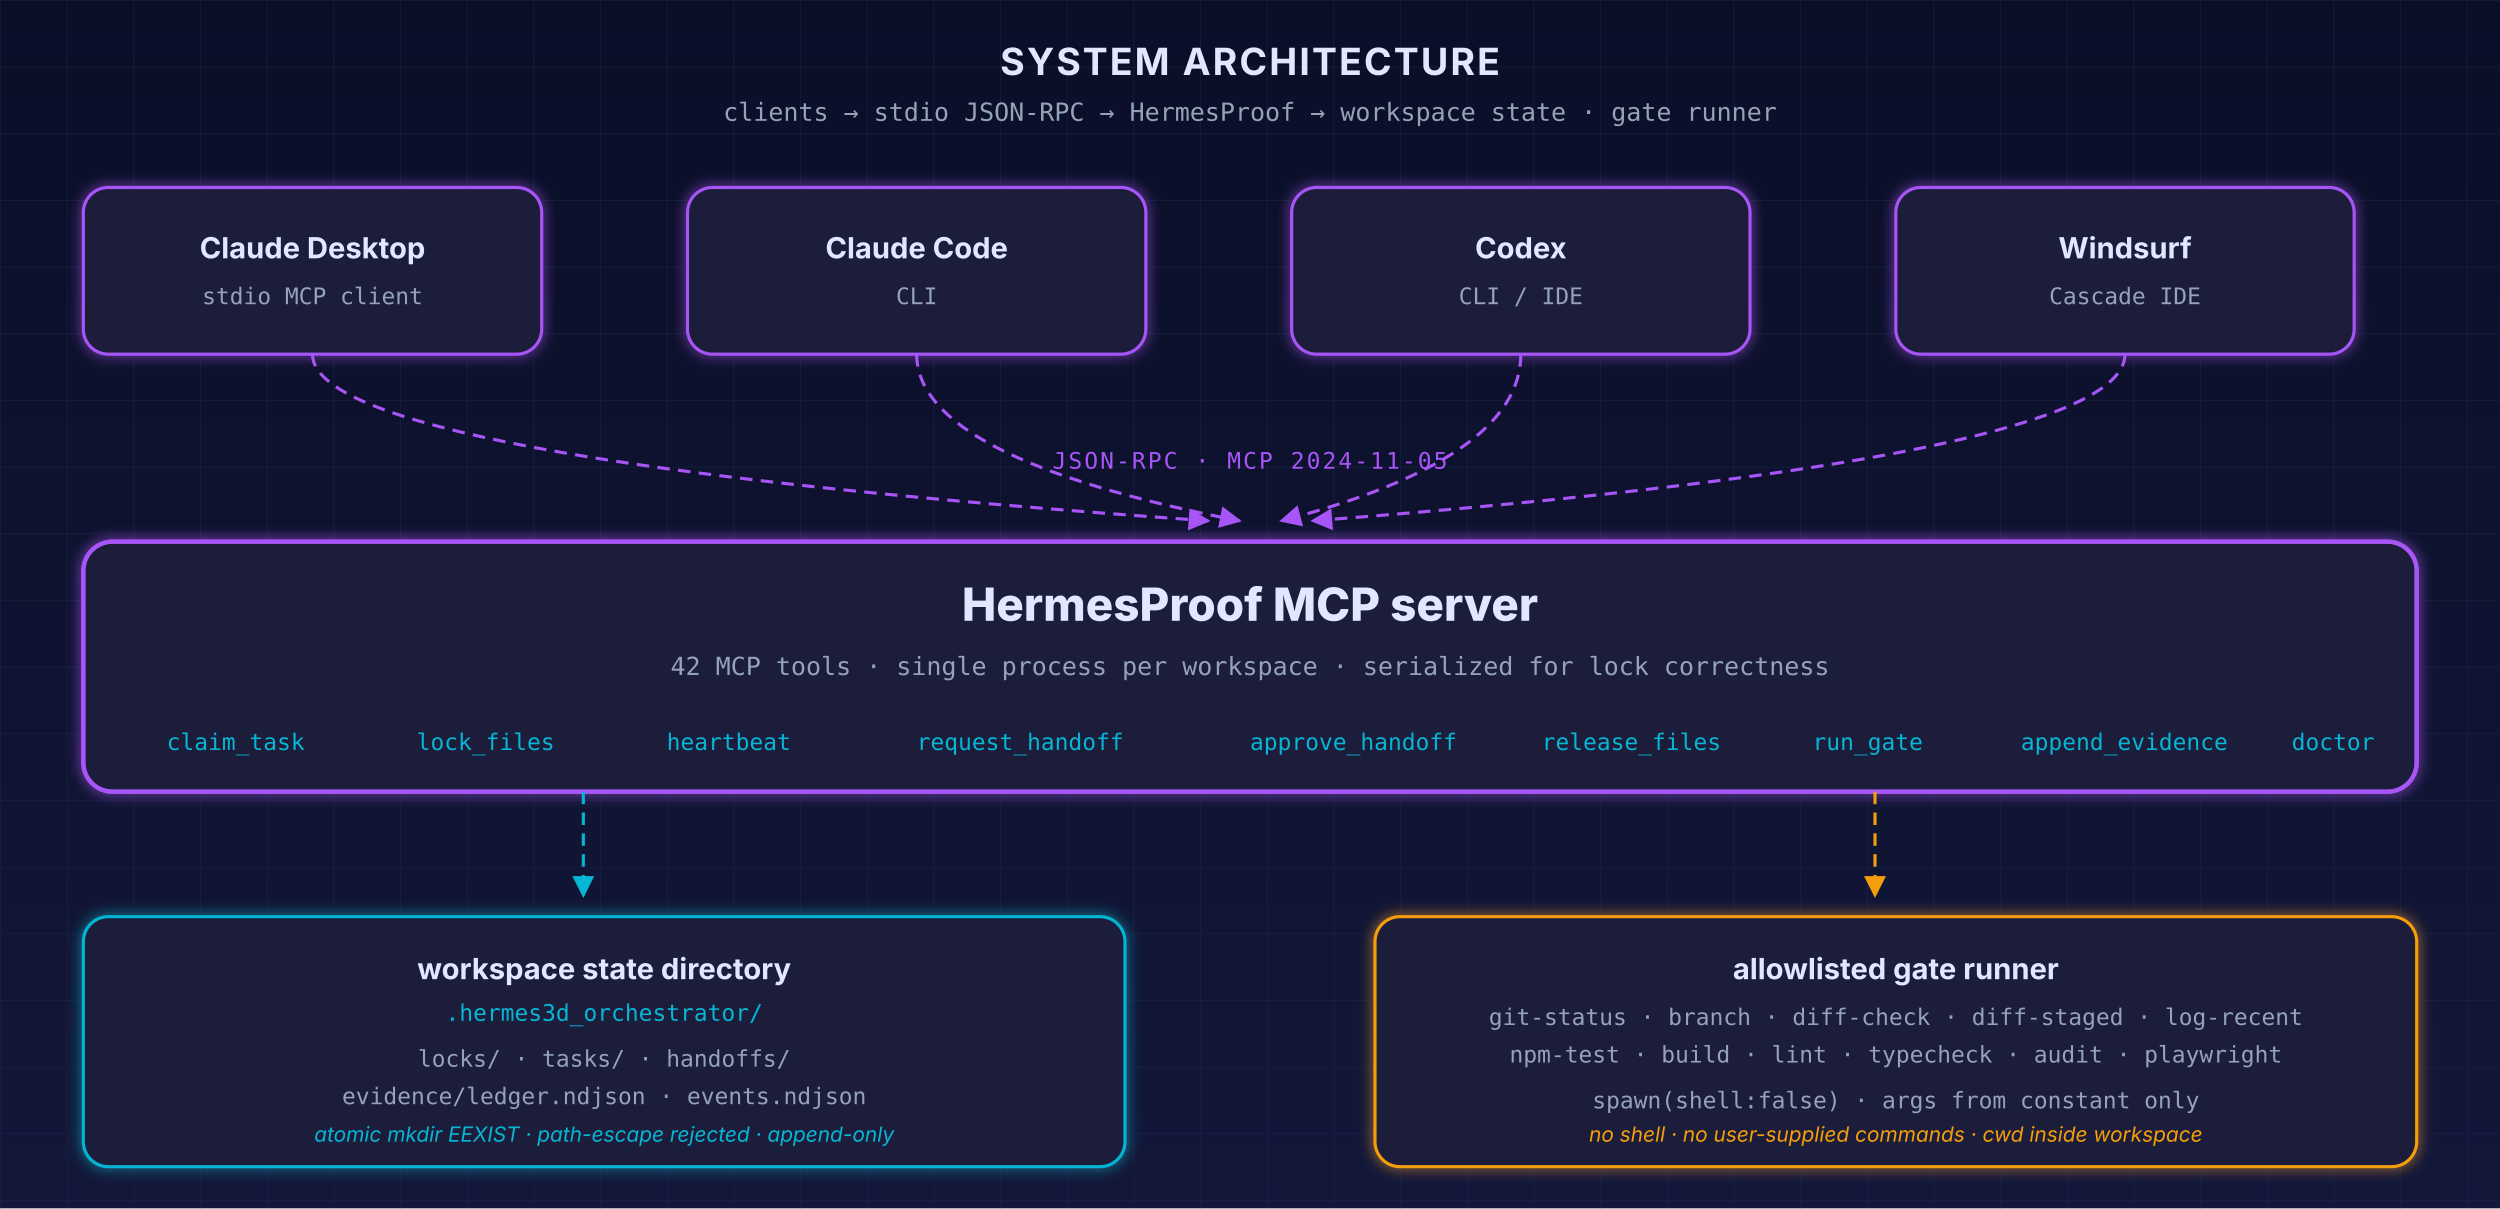
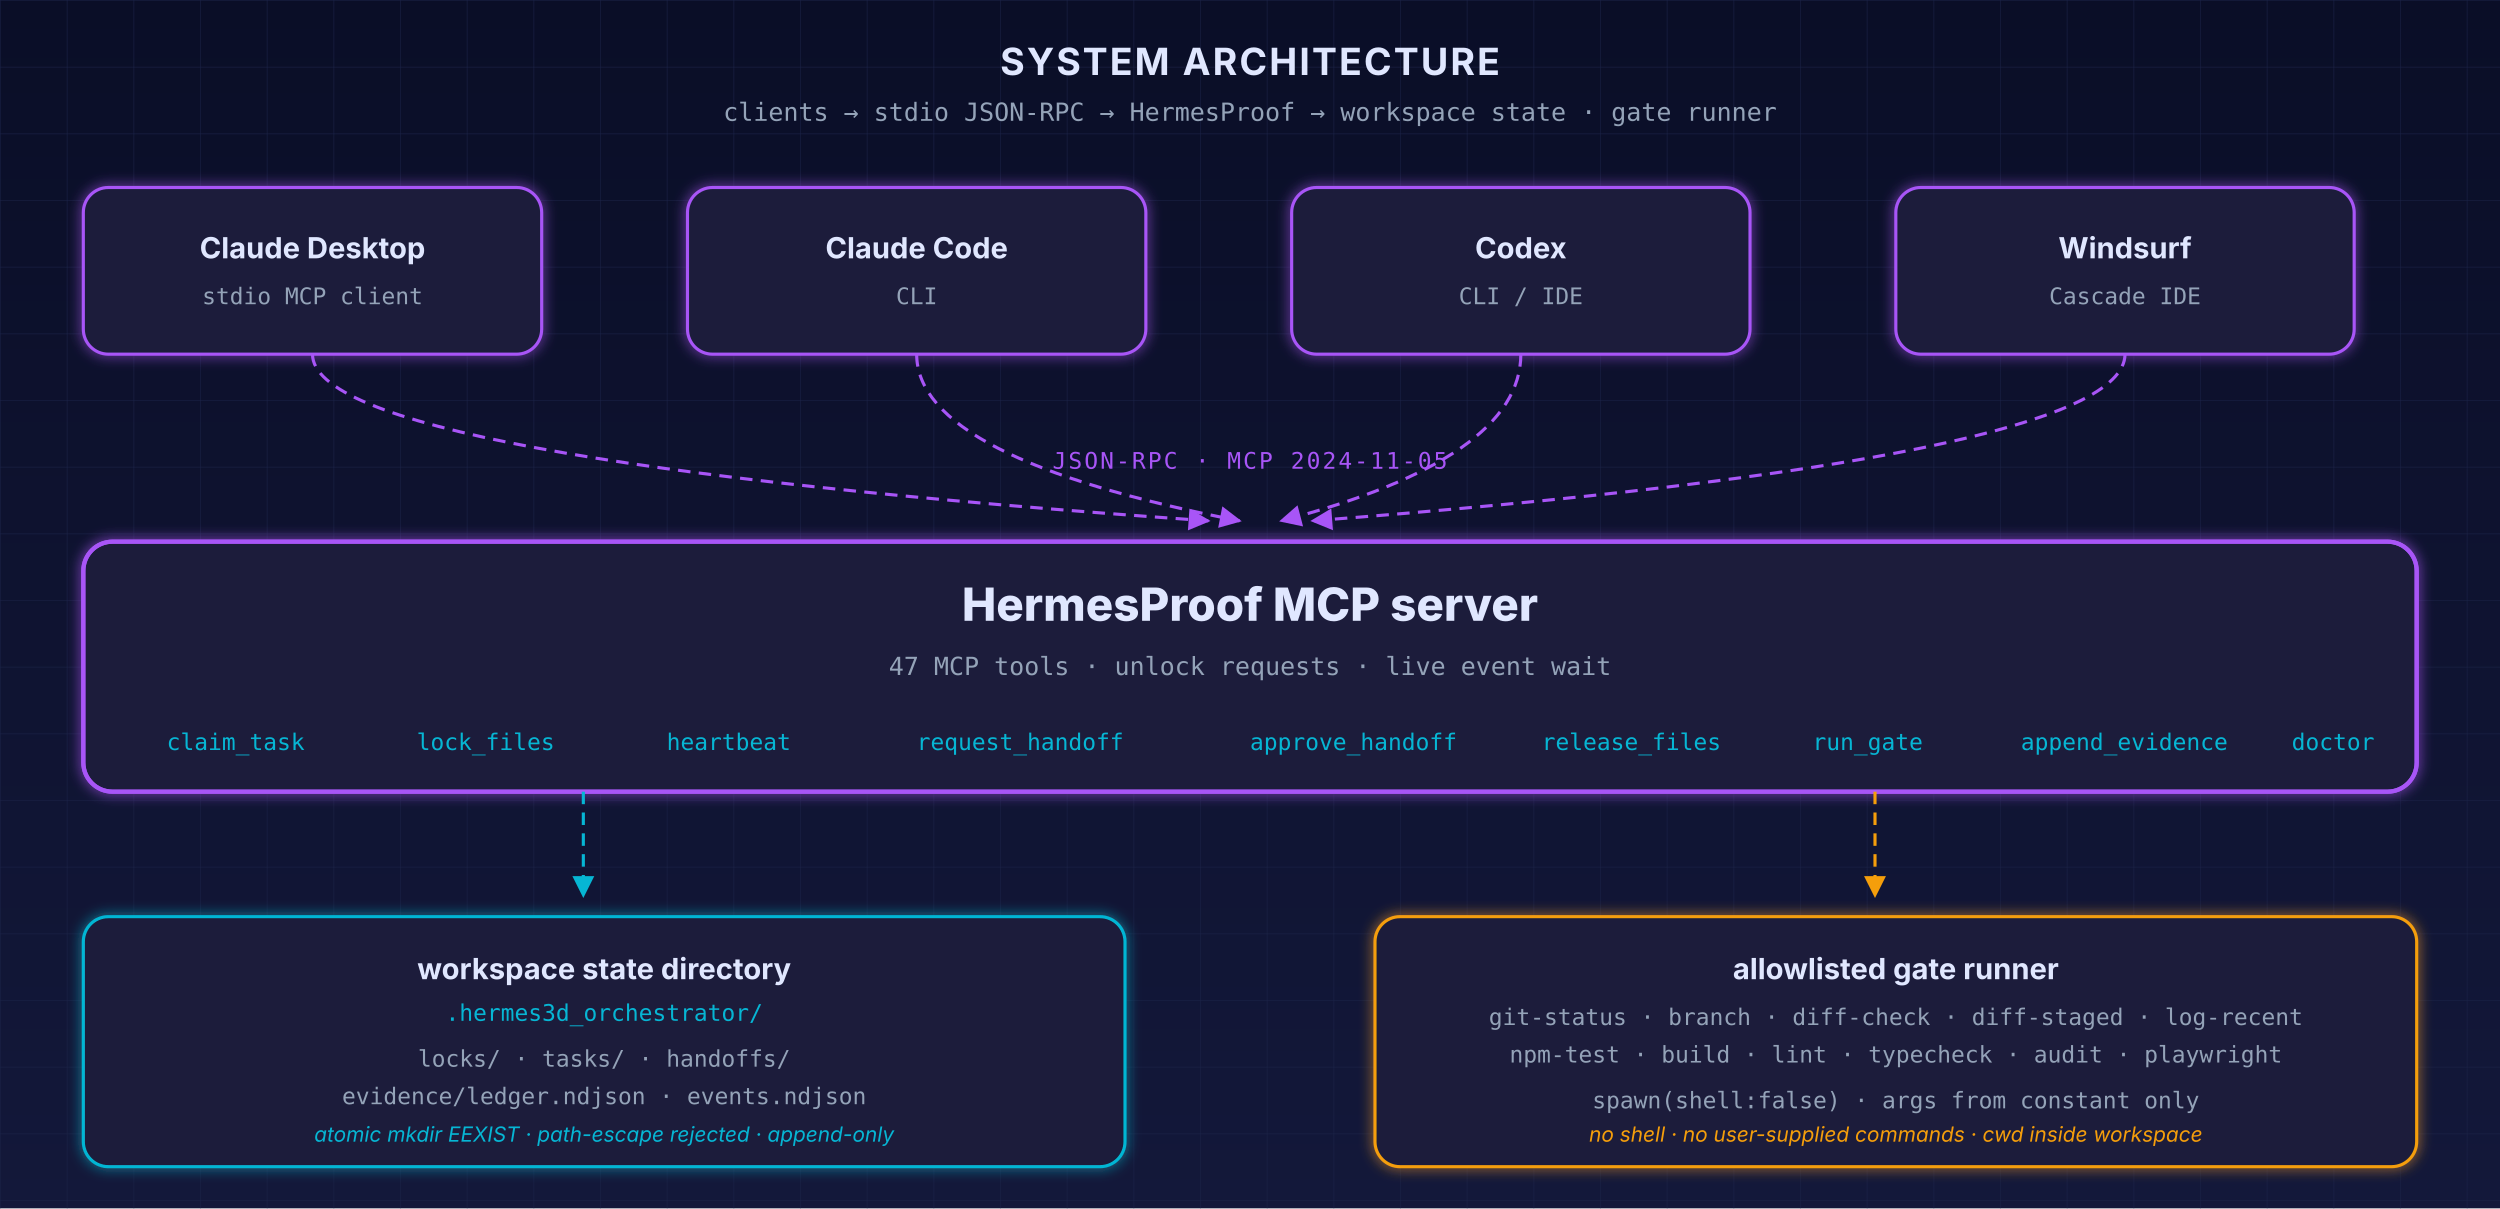
<svg xmlns="http://www.w3.org/2000/svg" viewBox="0 0 1200 580" font-family="ui-sans-serif, system-ui, -apple-system, Segoe UI, sans-serif" role="img" aria-label="HermesProof system architecture" aria-labelledby="architecture-title architecture-desc">
  <defs>
    <style>@media (prefers-reduced-motion: reduce){*{animation:none!important;animation-duration:0.001s!important}animate,animateTransform,animateMotion{display:none}}</style>
    <linearGradient id="bgA" x1="0" y1="0" x2="0" y2="1">
      <stop offset="0%" stop-color="#0a0e27" />
      <stop offset="100%" stop-color="#13183a" />
    </linearGradient>
    <pattern id="gridA" width="32" height="32" patternUnits="userSpaceOnUse">
      <path d="M 32 0 L 0 0 0 32" fill="none" stroke="#1c2348" stroke-width="0.5" />
    </pattern>
    <filter id="gA" x="-50%" y="-50%" width="200%" height="200%">
      <feGaussianBlur stdDeviation="3" result="b" />
      <feMerge>
        <feMergeNode in="b" />
        <feMergeNode in="SourceGraphic" />
      </feMerge>
    </filter>
    <marker id="arrA" viewBox="0 0 10 10" refX="9" refY="5" markerWidth="7" markerHeight="7" orient="auto-start-reverse">
      <path d="M0 0 L10 5 L0 10 z" fill="#a855f7" />
    </marker>
    <marker id="arrAt" viewBox="0 0 10 10" refX="9" refY="5" markerWidth="7" markerHeight="7" orient="auto-start-reverse">
      <path d="M0 0 L10 5 L0 10 z" fill="#06b6d4" />
    </marker>
    <marker id="arrAa" viewBox="0 0 10 10" refX="9" refY="5" markerWidth="7" markerHeight="7" orient="auto-start-reverse">
      <path d="M0 0 L10 5 L0 10 z" fill="#f59e0b" />
    </marker>
  </defs>
  <rect width="1200" height="580" fill="url(#bgA)" />
  <rect width="1200" height="580" fill="url(#gridA)" />
  <text x="600" y="36" text-anchor="middle" font-size="18" font-weight="700" fill="#e0e7ff" letter-spacing="1">SYSTEM ARCHITECTURE</text>
  <text x="600" y="58" text-anchor="middle" font-size="12" fill="#94a3b8" font-family="ui-monospace, SFMono-Regular, Menlo, monospace">clients → stdio JSON-RPC → HermesProof → workspace state · gate runner</text>
  <g transform="translate(40 90)">
    <g>
      <rect width="220" height="80" rx="12" fill="#1a1f3a" stroke="#a855f7" stroke-width="1.5" filter="url(#gA)" />
      <text x="110" y="34" text-anchor="middle" font-size="14" font-weight="700" fill="#e0e7ff">Claude Desktop</text>
      <text x="110" y="56" text-anchor="middle" font-size="11" fill="#94a3b8" font-family="ui-monospace, SFMono-Regular, Menlo, monospace">stdio MCP client</text>
    </g>
    <g transform="translate(290 0)">
      <rect width="220" height="80" rx="12" fill="#1a1f3a" stroke="#a855f7" stroke-width="1.5" filter="url(#gA)" />
      <text x="110" y="34" text-anchor="middle" font-size="14" font-weight="700" fill="#e0e7ff">Claude Code</text>
      <text x="110" y="56" text-anchor="middle" font-size="11" fill="#94a3b8" font-family="ui-monospace, SFMono-Regular, Menlo, monospace">CLI</text>
    </g>
    <g transform="translate(580 0)">
      <rect width="220" height="80" rx="12" fill="#1a1f3a" stroke="#a855f7" stroke-width="1.5" filter="url(#gA)" />
      <text x="110" y="34" text-anchor="middle" font-size="14" font-weight="700" fill="#e0e7ff">Codex</text>
      <text x="110" y="56" text-anchor="middle" font-size="11" fill="#94a3b8" font-family="ui-monospace, SFMono-Regular, Menlo, monospace">CLI / IDE</text>
    </g>
    <g transform="translate(870 0)">
      <rect width="220" height="80" rx="12" fill="#1a1f3a" stroke="#a855f7" stroke-width="1.5" filter="url(#gA)" />
      <text x="110" y="34" text-anchor="middle" font-size="14" font-weight="700" fill="#e0e7ff">Windsurf</text>
      <text x="110" y="56" text-anchor="middle" font-size="11" fill="#94a3b8" font-family="ui-monospace, SFMono-Regular, Menlo, monospace">Cascade IDE</text>
    </g>
  </g>
  <g fill="none" stroke="#a855f7" stroke-width="1.5" stroke-dasharray="6 4">
    <path d="M 150 170 Q 150 220 580 250" marker-end="url(#arrA)">
      <animate attributeName="stroke-dashoffset" values="0;-20" dur="1s" repeatCount="indefinite" />
    </path>
    <path d="M 440 170 Q 440 220 595 250" marker-end="url(#arrA)">
      <animate attributeName="stroke-dashoffset" values="0;-20" dur="1s" repeatCount="indefinite" />
    </path>
    <path d="M 730 170 Q 730 220 615 250" marker-end="url(#arrA)">
      <animate attributeName="stroke-dashoffset" values="0;-20" dur="1s" repeatCount="indefinite" />
    </path>
    <path d="M 1020 170 Q 1020 220 630 250" marker-end="url(#arrA)">
      <animate attributeName="stroke-dashoffset" values="0;-20" dur="1s" repeatCount="indefinite" />
    </path>
  </g>
  <text x="600" y="225" text-anchor="middle" font-size="11" fill="#a855f7" font-family="ui-monospace, SFMono-Regular, Menlo, monospace" letter-spacing="1">JSON-RPC · MCP 2024-11-05</text>
  <g transform="translate(40 260)">
    <rect width="1120" height="120" rx="14" fill="#1a1f3a" stroke="#a855f7" stroke-width="2" filter="url(#gA)" />
    <rect width="1120" height="120" rx="14" fill="none" stroke="#a855f7" stroke-width="2">
      <animate attributeName="stroke-opacity" values="0.4;1;0.4" dur="3s" repeatCount="indefinite" />
    </rect>
    <text x="560" y="38" text-anchor="middle" font-size="22" font-weight="800" fill="#e0e7ff">HermesProof MCP server</text>
-     <text x="560" y="64" text-anchor="middle" font-size="12" fill="#94a3b8" font-family="ui-monospace, SFMono-Regular, Menlo, monospace">42 MCP tools · single process per workspace · serialized for lock correctness</text>
+     <text x="560" y="64" text-anchor="middle" font-size="12" fill="#94a3b8" font-family="ui-monospace, SFMono-Regular, Menlo, monospace">47 MCP tools · unlock requests · live event wait</text>
    <g font-family="ui-monospace, SFMono-Regular, Menlo, monospace" font-size="11" fill="#06b6d4">
      <text x="40" y="100">claim_task</text>
      <text x="160" y="100">lock_files</text>
      <text x="280" y="100">heartbeat</text>
      <text x="400" y="100">request_handoff</text>
      <text x="560" y="100">approve_handoff</text>
      <text x="700" y="100">release_files</text>
      <text x="830" y="100">run_gate</text>
      <text x="930" y="100">append_evidence</text>
      <text x="1060" y="100">doctor</text>
    </g>
  </g>
  <line x1="280" y1="380" x2="280" y2="430" stroke="#06b6d4" stroke-width="1.5" stroke-dasharray="6 4" marker-end="url(#arrAt)">
    <animate attributeName="stroke-dashoffset" values="0;-20" dur="1s" repeatCount="indefinite" />
  </line>
  <line x1="900" y1="380" x2="900" y2="430" stroke="#f59e0b" stroke-width="1.5" stroke-dasharray="6 4" marker-end="url(#arrAa)">
    <animate attributeName="stroke-dashoffset" values="0;-20" dur="1s" repeatCount="indefinite" />
  </line>
  <g transform="translate(40 440)">
    <rect width="500" height="120" rx="12" fill="#1a1f3a" stroke="#06b6d4" stroke-width="1.5" filter="url(#gA)" />
    <text x="250" y="30" text-anchor="middle" font-size="14" font-weight="700" fill="#e0e7ff">workspace state directory</text>
    <text x="250" y="50" text-anchor="middle" font-size="11" fill="#06b6d4" font-family="ui-monospace, SFMono-Regular, Menlo, monospace">.hermes3d_orchestrator/</text>
    <text x="250" y="72" text-anchor="middle" font-size="11" fill="#94a3b8" font-family="ui-monospace, SFMono-Regular, Menlo, monospace">locks/ · tasks/ · handoffs/</text>
    <text x="250" y="90" text-anchor="middle" font-size="11" fill="#94a3b8" font-family="ui-monospace, SFMono-Regular, Menlo, monospace">evidence/ledger.ndjson · events.ndjson</text>
    <text x="250" y="108" text-anchor="middle" font-size="10" fill="#06b6d4" font-style="italic">atomic mkdir EEXIST · path-escape rejected · append-only</text>
  </g>
  <g transform="translate(660 440)">
    <rect width="500" height="120" rx="12" fill="#1a1f3a" stroke="#f59e0b" stroke-width="1.5" filter="url(#gA)" />
    <text x="250" y="30" text-anchor="middle" font-size="14" font-weight="700" fill="#e0e7ff">allowlisted gate runner</text>
    <text x="250" y="52" text-anchor="middle" font-size="11" fill="#94a3b8" font-family="ui-monospace, SFMono-Regular, Menlo, monospace">git-status · branch · diff-check · diff-staged · log-recent</text>
    <text x="250" y="70" text-anchor="middle" font-size="11" fill="#94a3b8" font-family="ui-monospace, SFMono-Regular, Menlo, monospace">npm-test · build · lint · typecheck · audit · playwright</text>
    <text x="250" y="92" text-anchor="middle" font-size="11" fill="#94a3b8" font-family="ui-monospace, SFMono-Regular, Menlo, monospace">spawn(shell:false) · args from constant only</text>
    <text x="250" y="108" text-anchor="middle" font-size="10" fill="#f59e0b" font-style="italic">no shell · no user-supplied commands · cwd inside workspace</text>
  </g>
</svg>
